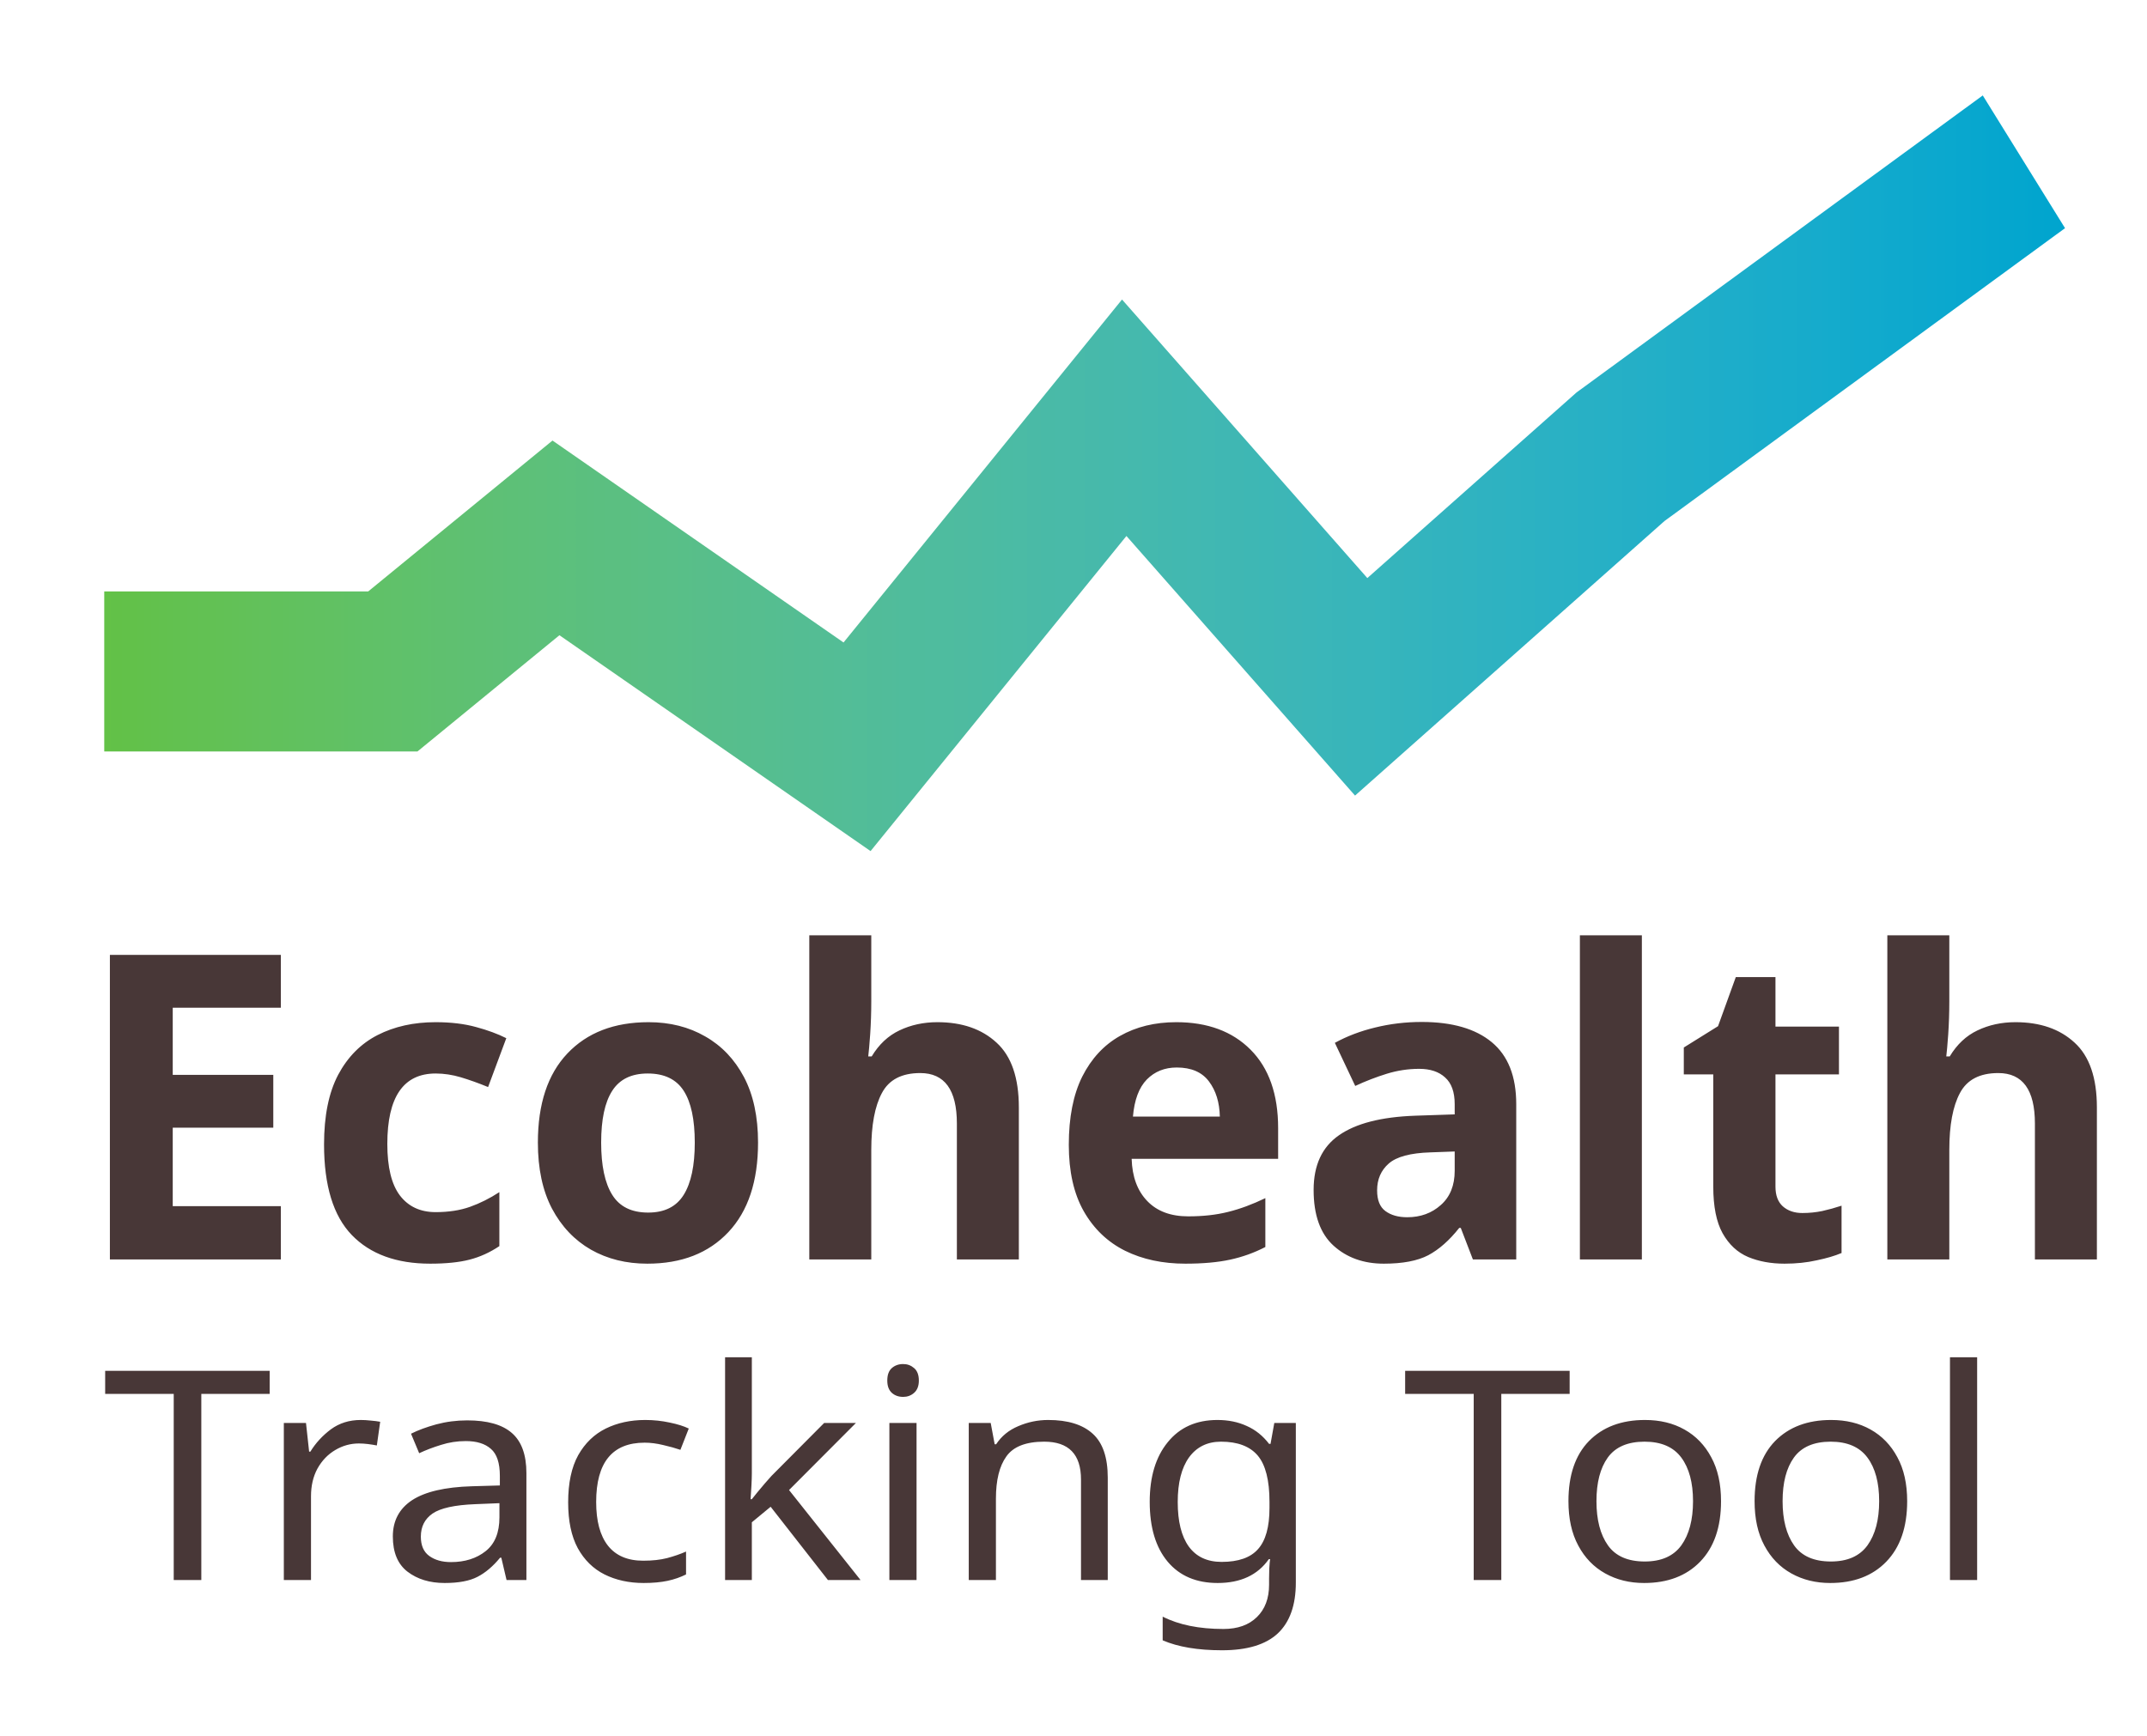
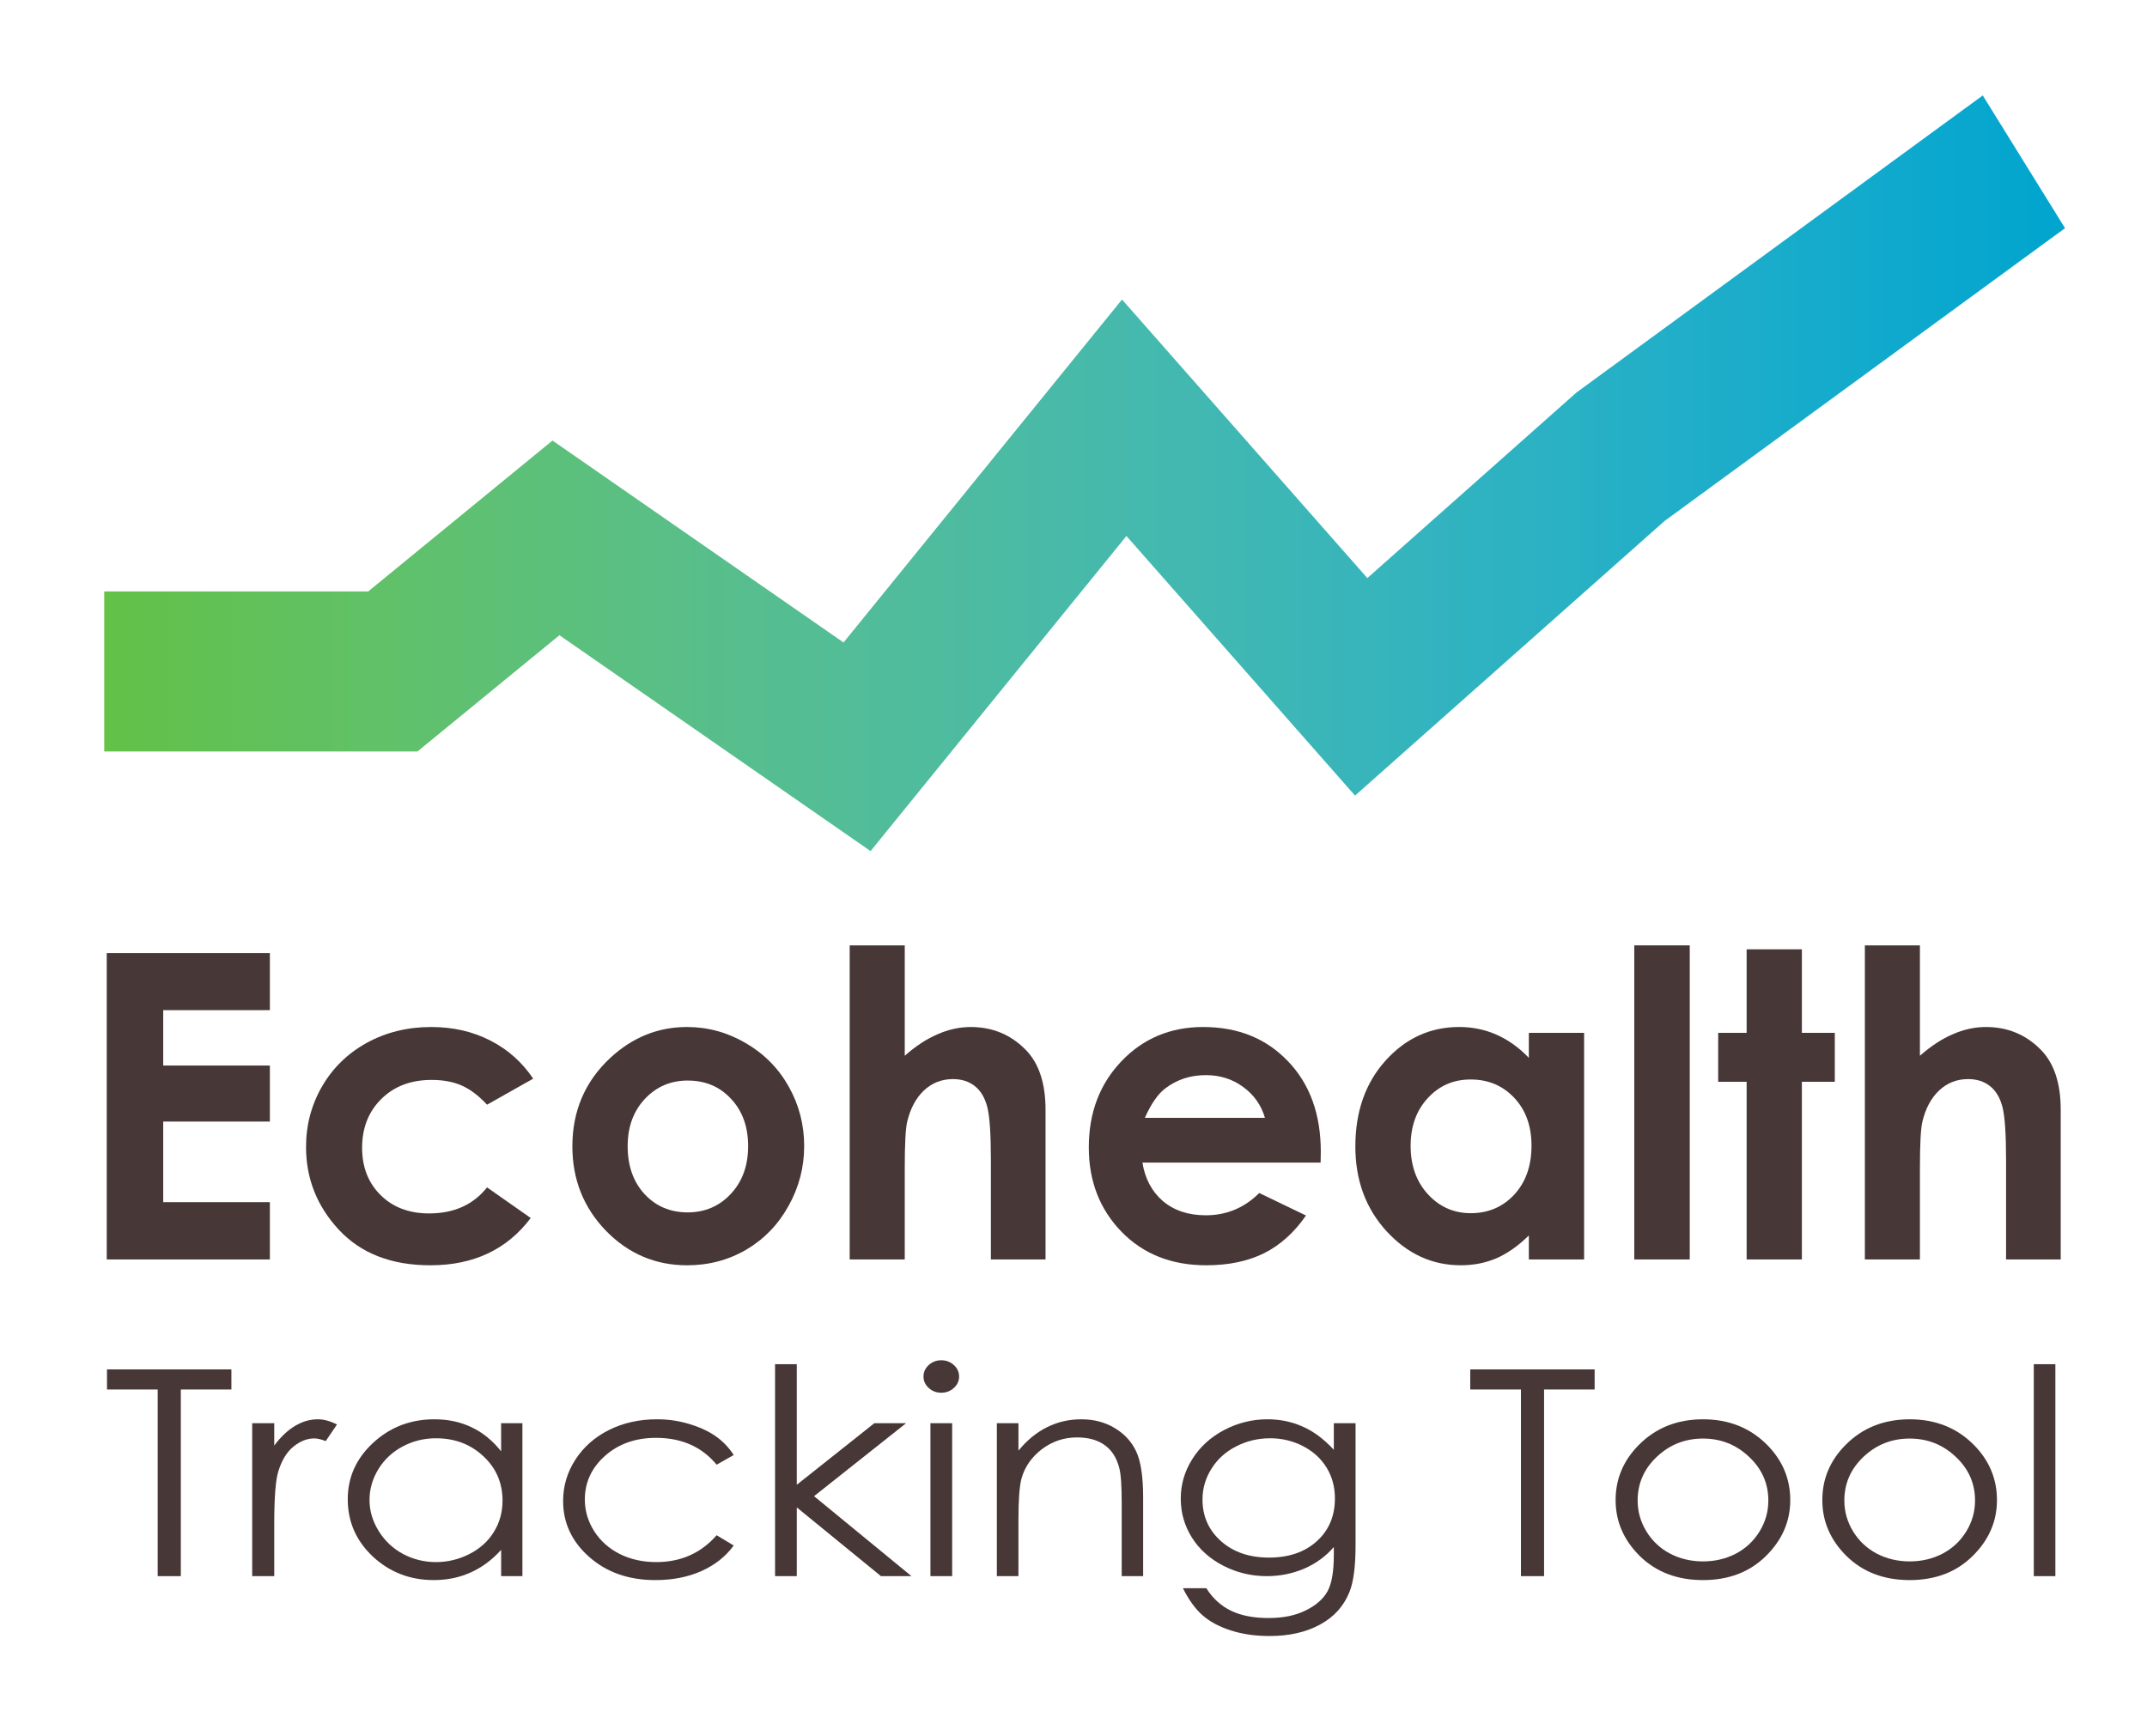
<svg xmlns="http://www.w3.org/2000/svg" width="115mm" height="93mm" viewBox="0 0 115 93" version="1.1" id="svg892">
  <defs id="defs889">
    <clipPath id="clip0">
      <rect x="533" y="237" width="192" height="85" id="rect896" />
    </clipPath>
    <clipPath id="clip0-7">
      <rect x="553" y="199" width="143" height="52" id="rect916" />
    </clipPath>
    <linearGradient x1="553.5" y1="225.265" x2="695.478" y2="225.265" gradientUnits="userSpaceOnUse" spreadMethod="reflect" id="stroke1">
      <stop offset="0" stop-color="#63C247" id="stop919" />
      <stop offset="0.007" stop-color="#62C148" id="stop921" />
      <stop offset="0.015" stop-color="#62C14A" id="stop923" />
      <stop offset="0.022" stop-color="#62C14C" id="stop925" />
      <stop offset="0.03" stop-color="#62C14E" id="stop927" />
      <stop offset="0.037" stop-color="#62C150" id="stop929" />
      <stop offset="0.044" stop-color="#62C152" id="stop931" />
      <stop offset="0.052" stop-color="#62C153" id="stop933" />
      <stop offset="0.059" stop-color="#62C155" id="stop935" />
      <stop offset="0.067" stop-color="#62C157" id="stop937" />
      <stop offset="0.074" stop-color="#62C159" id="stop939" />
      <stop offset="0.081" stop-color="#62C15B" id="stop941" />
      <stop offset="0.089" stop-color="#61C15C" id="stop943" />
      <stop offset="0.096" stop-color="#61C15E" id="stop945" />
      <stop offset="0.104" stop-color="#61C160" id="stop947" />
      <stop offset="0.111" stop-color="#61C161" id="stop949" />
      <stop offset="0.119" stop-color="#61C163" id="stop951" />
      <stop offset="0.126" stop-color="#60C165" id="stop953" />
      <stop offset="0.133" stop-color="#60C167" id="stop955" />
      <stop offset="0.141" stop-color="#60C168" id="stop957" />
      <stop offset="0.148" stop-color="#60C16A" id="stop959" />
      <stop offset="0.156" stop-color="#5FC16B" id="stop961" />
      <stop offset="0.163" stop-color="#5FC16D" id="stop963" />
      <stop offset="0.17" stop-color="#5FC06F" id="stop965" />
      <stop offset="0.178" stop-color="#5FC070" id="stop967" />
      <stop offset="0.185" stop-color="#5EC072" id="stop969" />
      <stop offset="0.193" stop-color="#5EC073" id="stop971" />
      <stop offset="0.2" stop-color="#5EC075" id="stop973" />
      <stop offset="0.207" stop-color="#5DC077" id="stop975" />
      <stop offset="0.215" stop-color="#5DC078" id="stop977" />
      <stop offset="0.222" stop-color="#5DC07A" id="stop979" />
      <stop offset="0.23" stop-color="#5CC07B" id="stop981" />
      <stop offset="0.237" stop-color="#5CC07D" id="stop983" />
      <stop offset="0.244" stop-color="#5BBF7E" id="stop985" />
      <stop offset="0.252" stop-color="#5BBF80" id="stop987" />
      <stop offset="0.259" stop-color="#5BBF81" id="stop989" />
      <stop offset="0.267" stop-color="#5ABF82" id="stop991" />
      <stop offset="0.274" stop-color="#5ABF84" id="stop993" />
      <stop offset="0.281" stop-color="#59BF85" id="stop995" />
      <stop offset="0.289" stop-color="#59BF87" id="stop997" />
      <stop offset="0.296" stop-color="#58BF88" id="stop999" />
      <stop offset="0.304" stop-color="#58BE8A" id="stop1001" />
      <stop offset="0.311" stop-color="#57BE8B" id="stop1003" />
      <stop offset="0.319" stop-color="#57BE8C" id="stop1005" />
      <stop offset="0.326" stop-color="#56BE8E" id="stop1007" />
      <stop offset="0.333" stop-color="#56BE8F" id="stop1009" />
      <stop offset="0.341" stop-color="#55BE90" id="stop1011" />
      <stop offset="0.348" stop-color="#55BD92" id="stop1013" />
      <stop offset="0.356" stop-color="#54BD93" id="stop1015" />
      <stop offset="0.363" stop-color="#54BD94" id="stop1017" />
      <stop offset="0.37" stop-color="#53BD95" id="stop1019" />
      <stop offset="0.378" stop-color="#53BD97" id="stop1021" />
      <stop offset="0.385" stop-color="#52BD98" id="stop1023" />
      <stop offset="0.393" stop-color="#51BC99" id="stop1025" />
      <stop offset="0.4" stop-color="#51BC9A" id="stop1027" />
      <stop offset="0.407" stop-color="#50BC9C" id="stop1029" />
      <stop offset="0.415" stop-color="#4FBC9D" id="stop1031" />
      <stop offset="0.422" stop-color="#4FBC9E" id="stop1033" />
      <stop offset="0.43" stop-color="#4EBC9F" id="stop1035" />
      <stop offset="0.437" stop-color="#4EBBA0" id="stop1037" />
      <stop offset="0.444" stop-color="#4DBBA1" id="stop1039" />
      <stop offset="0.452" stop-color="#4CBBA2" id="stop1041" />
      <stop offset="0.459" stop-color="#4BBBA4" id="stop1043" />
      <stop offset="0.467" stop-color="#4BBBA5" id="stop1045" />
      <stop offset="0.474" stop-color="#4ABAA6" id="stop1047" />
      <stop offset="0.481" stop-color="#49BAA7" id="stop1049" />
      <stop offset="0.489" stop-color="#49BAA8" id="stop1051" />
      <stop offset="0.496" stop-color="#48BAA9" id="stop1053" />
      <stop offset="0.504" stop-color="#47B9AA" id="stop1055" />
      <stop offset="0.511" stop-color="#46B9AB" id="stop1057" />
      <stop offset="0.519" stop-color="#46B9AC" id="stop1059" />
      <stop offset="0.526" stop-color="#45B9AD" id="stop1061" />
      <stop offset="0.533" stop-color="#44B9AE" id="stop1063" />
      <stop offset="0.541" stop-color="#43B8AF" id="stop1065" />
      <stop offset="0.548" stop-color="#42B8B0" id="stop1067" />
      <stop offset="0.556" stop-color="#42B8B1" id="stop1069" />
      <stop offset="0.563" stop-color="#41B8B2" id="stop1071" />
      <stop offset="0.57" stop-color="#40B7B3" id="stop1073" />
      <stop offset="0.578" stop-color="#3FB7B3" id="stop1075" />
      <stop offset="0.585" stop-color="#3EB7B4" id="stop1077" />
      <stop offset="0.593" stop-color="#3DB7B5" id="stop1079" />
      <stop offset="0.6" stop-color="#3DB6B6" id="stop1081" />
      <stop offset="0.607" stop-color="#3CB6B7" id="stop1083" />
      <stop offset="0.615" stop-color="#3BB6B8" id="stop1085" />
      <stop offset="0.622" stop-color="#3AB6B9" id="stop1087" />
      <stop offset="0.63" stop-color="#39B5B9" id="stop1089" />
      <stop offset="0.637" stop-color="#38B5BA" id="stop1091" />
      <stop offset="0.644" stop-color="#37B5BB" id="stop1093" />
      <stop offset="0.652" stop-color="#36B5BC" id="stop1095" />
      <stop offset="0.659" stop-color="#35B4BC" id="stop1097" />
      <stop offset="0.667" stop-color="#34B4BD" id="stop1099" />
      <stop offset="0.674" stop-color="#33B4BE" id="stop1101" />
      <stop offset="0.681" stop-color="#32B3BF" id="stop1103" />
      <stop offset="0.689" stop-color="#31B3BF" id="stop1105" />
      <stop offset="0.696" stop-color="#30B3C0" id="stop1107" />
      <stop offset="0.704" stop-color="#2FB2C1" id="stop1109" />
      <stop offset="0.711" stop-color="#2EB2C1" id="stop1111" />
      <stop offset="0.719" stop-color="#2DB2C2" id="stop1113" />
      <stop offset="0.726" stop-color="#2CB2C2" id="stop1115" />
      <stop offset="0.733" stop-color="#2BB1C3" id="stop1117" />
      <stop offset="0.741" stop-color="#2AB1C4" id="stop1119" />
      <stop offset="0.748" stop-color="#29B1C4" id="stop1121" />
      <stop offset="0.756" stop-color="#28B0C5" id="stop1123" />
      <stop offset="0.763" stop-color="#27B0C5" id="stop1125" />
      <stop offset="0.77" stop-color="#26B0C6" id="stop1127" />
      <stop offset="0.778" stop-color="#25AFC6" id="stop1129" />
      <stop offset="0.785" stop-color="#24AFC7" id="stop1131" />
      <stop offset="0.793" stop-color="#22AFC7" id="stop1133" />
      <stop offset="0.8" stop-color="#21AEC8" id="stop1135" />
      <stop offset="0.807" stop-color="#20AEC8" id="stop1137" />
      <stop offset="0.815" stop-color="#1FAEC9" id="stop1139" />
      <stop offset="0.822" stop-color="#1EADC9" id="stop1141" />
      <stop offset="0.83" stop-color="#1DADCA" id="stop1143" />
      <stop offset="0.837" stop-color="#1CADCA" id="stop1145" />
      <stop offset="0.844" stop-color="#1AACCA" id="stop1147" />
      <stop offset="0.852" stop-color="#19ACCB" id="stop1149" />
      <stop offset="0.859" stop-color="#18ACCB" id="stop1151" />
      <stop offset="0.867" stop-color="#17ABCB" id="stop1153" />
      <stop offset="0.874" stop-color="#16ABCC" id="stop1155" />
      <stop offset="0.881" stop-color="#14ABCC" id="stop1157" />
      <stop offset="0.889" stop-color="#13AACC" id="stop1159" />
      <stop offset="0.896" stop-color="#12AACD" id="stop1161" />
      <stop offset="0.904" stop-color="#11AACD" id="stop1163" />
      <stop offset="0.911" stop-color="#0FA9CD" id="stop1165" />
      <stop offset="0.919" stop-color="#0EA9CD" id="stop1167" />
      <stop offset="0.926" stop-color="#0DA8CD" id="stop1169" />
      <stop offset="0.933" stop-color="#0CA8CE" id="stop1171" />
      <stop offset="0.941" stop-color="#0AA8CE" id="stop1173" />
      <stop offset="0.948" stop-color="#09A7CE" id="stop1175" />
      <stop offset="0.956" stop-color="#08A7CE" id="stop1177" />
      <stop offset="0.963" stop-color="#06A6CE" id="stop1179" />
      <stop offset="0.97" stop-color="#05A6CE" id="stop1181" />
      <stop offset="0.978" stop-color="#04A6CE" id="stop1183" />
      <stop offset="0.985" stop-color="#02A5CE" id="stop1185" />
      <stop offset="0.993" stop-color="#01A5CE" id="stop1187" />
      <stop offset="1" stop-color="#00A5CF" id="stop1189" />
    </linearGradient>
    <clipPath id="clip0-9">
      <rect x="555" y="49" width="192" height="66" id="rect1891" />
    </clipPath>
    <pattern id="EMFhbasepattern" patternUnits="userSpaceOnUse" width="6" height="6" x="0" y="0" />
    <clipPath id="clip0-6">
      <rect x="392" y="111" width="188" height="51" id="rect2014" />
    </clipPath>
    <clipPath id="clip0-7-9">
      <rect x="553" y="199" width="143" height="52" id="rect916-4" />
    </clipPath>
    <linearGradient x1="553.5" y1="225.265" x2="695.478" y2="225.265" gradientUnits="userSpaceOnUse" spreadMethod="reflect" id="stroke1-7">
      <stop offset="0" stop-color="#63C247" id="stop919-1" />
      <stop offset="0.007" stop-color="#62C148" id="stop921-1" />
      <stop offset="0.015" stop-color="#62C14A" id="stop923-6" />
      <stop offset="0.022" stop-color="#62C14C" id="stop925-0" />
      <stop offset="0.03" stop-color="#62C14E" id="stop927-2" />
      <stop offset="0.037" stop-color="#62C150" id="stop929-9" />
      <stop offset="0.044" stop-color="#62C152" id="stop931-4" />
      <stop offset="0.052" stop-color="#62C153" id="stop933-3" />
      <stop offset="0.059" stop-color="#62C155" id="stop935-5" />
      <stop offset="0.067" stop-color="#62C157" id="stop937-5" />
      <stop offset="0.074" stop-color="#62C159" id="stop939-8" />
      <stop offset="0.081" stop-color="#62C15B" id="stop941-7" />
      <stop offset="0.089" stop-color="#61C15C" id="stop943-8" />
      <stop offset="0.096" stop-color="#61C15E" id="stop945-6" />
      <stop offset="0.104" stop-color="#61C160" id="stop947-7" />
      <stop offset="0.111" stop-color="#61C161" id="stop949-7" />
      <stop offset="0.119" stop-color="#61C163" id="stop951-8" />
      <stop offset="0.126" stop-color="#60C165" id="stop953-2" />
      <stop offset="0.133" stop-color="#60C167" id="stop955-6" />
      <stop offset="0.141" stop-color="#60C168" id="stop957-9" />
      <stop offset="0.148" stop-color="#60C16A" id="stop959-2" />
      <stop offset="0.156" stop-color="#5FC16B" id="stop961-6" />
      <stop offset="0.163" stop-color="#5FC16D" id="stop963-5" />
      <stop offset="0.17" stop-color="#5FC06F" id="stop965-7" />
      <stop offset="0.178" stop-color="#5FC070" id="stop967-9" />
      <stop offset="0.185" stop-color="#5EC072" id="stop969-6" />
      <stop offset="0.193" stop-color="#5EC073" id="stop971-8" />
      <stop offset="0.2" stop-color="#5EC075" id="stop973-5" />
      <stop offset="0.207" stop-color="#5DC077" id="stop975-8" />
      <stop offset="0.215" stop-color="#5DC078" id="stop977-3" />
      <stop offset="0.222" stop-color="#5DC07A" id="stop979-6" />
      <stop offset="0.23" stop-color="#5CC07B" id="stop981-2" />
      <stop offset="0.237" stop-color="#5CC07D" id="stop983-3" />
      <stop offset="0.244" stop-color="#5BBF7E" id="stop985-4" />
      <stop offset="0.252" stop-color="#5BBF80" id="stop987-7" />
      <stop offset="0.259" stop-color="#5BBF81" id="stop989-3" />
      <stop offset="0.267" stop-color="#5ABF82" id="stop991-8" />
      <stop offset="0.274" stop-color="#5ABF84" id="stop993-2" />
      <stop offset="0.281" stop-color="#59BF85" id="stop995-6" />
      <stop offset="0.289" stop-color="#59BF87" id="stop997-8" />
      <stop offset="0.296" stop-color="#58BF88" id="stop999-9" />
      <stop offset="0.304" stop-color="#58BE8A" id="stop1001-5" />
      <stop offset="0.311" stop-color="#57BE8B" id="stop1003-2" />
      <stop offset="0.319" stop-color="#57BE8C" id="stop1005-7" />
      <stop offset="0.326" stop-color="#56BE8E" id="stop1007-3" />
      <stop offset="0.333" stop-color="#56BE8F" id="stop1009-3" />
      <stop offset="0.341" stop-color="#55BE90" id="stop1011-7" />
      <stop offset="0.348" stop-color="#55BD92" id="stop1013-6" />
      <stop offset="0.356" stop-color="#54BD93" id="stop1015-4" />
      <stop offset="0.363" stop-color="#54BD94" id="stop1017-6" />
      <stop offset="0.37" stop-color="#53BD95" id="stop1019-9" />
      <stop offset="0.378" stop-color="#53BD97" id="stop1021-1" />
      <stop offset="0.385" stop-color="#52BD98" id="stop1023-0" />
      <stop offset="0.393" stop-color="#51BC99" id="stop1025-1" />
      <stop offset="0.4" stop-color="#51BC9A" id="stop1027-8" />
      <stop offset="0.407" stop-color="#50BC9C" id="stop1029-9" />
      <stop offset="0.415" stop-color="#4FBC9D" id="stop1031-2" />
      <stop offset="0.422" stop-color="#4FBC9E" id="stop1033-0" />
      <stop offset="0.43" stop-color="#4EBC9F" id="stop1035-2" />
      <stop offset="0.437" stop-color="#4EBBA0" id="stop1037-6" />
      <stop offset="0.444" stop-color="#4DBBA1" id="stop1039-6" />
      <stop offset="0.452" stop-color="#4CBBA2" id="stop1041-2" />
      <stop offset="0.459" stop-color="#4BBBA4" id="stop1043-6" />
      <stop offset="0.467" stop-color="#4BBBA5" id="stop1045-1" />
      <stop offset="0.474" stop-color="#4ABAA6" id="stop1047-6" />
      <stop offset="0.481" stop-color="#49BAA7" id="stop1049-1" />
      <stop offset="0.489" stop-color="#49BAA8" id="stop1051-6" />
      <stop offset="0.496" stop-color="#48BAA9" id="stop1053-1" />
      <stop offset="0.504" stop-color="#47B9AA" id="stop1055-6" />
      <stop offset="0.511" stop-color="#46B9AB" id="stop1057-9" />
      <stop offset="0.519" stop-color="#46B9AC" id="stop1059-7" />
      <stop offset="0.526" stop-color="#45B9AD" id="stop1061-7" />
      <stop offset="0.533" stop-color="#44B9AE" id="stop1063-3" />
      <stop offset="0.541" stop-color="#43B8AF" id="stop1065-9" />
      <stop offset="0.548" stop-color="#42B8B0" id="stop1067-8" />
      <stop offset="0.556" stop-color="#42B8B1" id="stop1069-9" />
      <stop offset="0.563" stop-color="#41B8B2" id="stop1071-1" />
      <stop offset="0.57" stop-color="#40B7B3" id="stop1073-3" />
      <stop offset="0.578" stop-color="#3FB7B3" id="stop1075-3" />
      <stop offset="0.585" stop-color="#3EB7B4" id="stop1077-9" />
      <stop offset="0.593" stop-color="#3DB7B5" id="stop1079-8" />
      <stop offset="0.6" stop-color="#3DB6B6" id="stop1081-4" />
      <stop offset="0.607" stop-color="#3CB6B7" id="stop1083-5" />
      <stop offset="0.615" stop-color="#3BB6B8" id="stop1085-2" />
      <stop offset="0.622" stop-color="#3AB6B9" id="stop1087-2" />
      <stop offset="0.63" stop-color="#39B5B9" id="stop1089-5" />
      <stop offset="0.637" stop-color="#38B5BA" id="stop1091-6" />
      <stop offset="0.644" stop-color="#37B5BB" id="stop1093-8" />
      <stop offset="0.652" stop-color="#36B5BC" id="stop1095-0" />
      <stop offset="0.659" stop-color="#35B4BC" id="stop1097-5" />
      <stop offset="0.667" stop-color="#34B4BD" id="stop1099-3" />
      <stop offset="0.674" stop-color="#33B4BE" id="stop1101-1" />
      <stop offset="0.681" stop-color="#32B3BF" id="stop1103-6" />
      <stop offset="0.689" stop-color="#31B3BF" id="stop1105-9" />
      <stop offset="0.696" stop-color="#30B3C0" id="stop1107-4" />
      <stop offset="0.704" stop-color="#2FB2C1" id="stop1109-2" />
      <stop offset="0.711" stop-color="#2EB2C1" id="stop1111-9" />
      <stop offset="0.719" stop-color="#2DB2C2" id="stop1113-6" />
      <stop offset="0.726" stop-color="#2CB2C2" id="stop1115-7" />
      <stop offset="0.733" stop-color="#2BB1C3" id="stop1117-6" />
      <stop offset="0.741" stop-color="#2AB1C4" id="stop1119-8" />
      <stop offset="0.748" stop-color="#29B1C4" id="stop1121-3" />
      <stop offset="0.756" stop-color="#28B0C5" id="stop1123-1" />
      <stop offset="0.763" stop-color="#27B0C5" id="stop1125-9" />
      <stop offset="0.77" stop-color="#26B0C6" id="stop1127-5" />
      <stop offset="0.778" stop-color="#25AFC6" id="stop1129-2" />
      <stop offset="0.785" stop-color="#24AFC7" id="stop1131-2" />
      <stop offset="0.793" stop-color="#22AFC7" id="stop1133-4" />
      <stop offset="0.8" stop-color="#21AEC8" id="stop1135-1" />
      <stop offset="0.807" stop-color="#20AEC8" id="stop1137-9" />
      <stop offset="0.815" stop-color="#1FAEC9" id="stop1139-9" />
      <stop offset="0.822" stop-color="#1EADC9" id="stop1141-7" />
      <stop offset="0.83" stop-color="#1DADCA" id="stop1143-2" />
      <stop offset="0.837" stop-color="#1CADCA" id="stop1145-6" />
      <stop offset="0.844" stop-color="#1AACCA" id="stop1147-0" />
      <stop offset="0.852" stop-color="#19ACCB" id="stop1149-3" />
      <stop offset="0.859" stop-color="#18ACCB" id="stop1151-5" />
      <stop offset="0.867" stop-color="#17ABCB" id="stop1153-3" />
      <stop offset="0.874" stop-color="#16ABCC" id="stop1155-8" />
      <stop offset="0.881" stop-color="#14ABCC" id="stop1157-5" />
      <stop offset="0.889" stop-color="#13AACC" id="stop1159-9" />
      <stop offset="0.896" stop-color="#12AACD" id="stop1161-9" />
      <stop offset="0.904" stop-color="#11AACD" id="stop1163-5" />
      <stop offset="0.911" stop-color="#0FA9CD" id="stop1165-6" />
      <stop offset="0.919" stop-color="#0EA9CD" id="stop1167-8" />
      <stop offset="0.926" stop-color="#0DA8CD" id="stop1169-9" />
      <stop offset="0.933" stop-color="#0CA8CE" id="stop1171-0" />
      <stop offset="0.941" stop-color="#0AA8CE" id="stop1173-4" />
      <stop offset="0.948" stop-color="#09A7CE" id="stop1175-8" />
      <stop offset="0.956" stop-color="#08A7CE" id="stop1177-0" />
      <stop offset="0.963" stop-color="#06A6CE" id="stop1179-4" />
      <stop offset="0.97" stop-color="#05A6CE" id="stop1181-4" />
      <stop offset="0.978" stop-color="#04A6CE" id="stop1183-5" />
      <stop offset="0.985" stop-color="#02A5CE" id="stop1185-8" />
      <stop offset="0.993" stop-color="#01A5CE" id="stop1187-2" />
      <stop offset="1" stop-color="#00A5CF" id="stop1189-7" />
    </linearGradient>
    <clipPath id="clip0-9-5">
      <rect x="555" y="49" width="192" height="66" id="rect1891-5" />
    </clipPath>
    <clipPath id="clip0-6-4">
      <rect x="392" y="111" width="188" height="51" id="rect2014-2" />
    </clipPath>
  </defs>
  <g id="layer1">
    <g id="g1656" transform="translate(215.87,2.85921)">
      <g clip-path="url(#clip0-7)" transform="matrix(0.7397328,0,0,0.8036627,-619.7287,-158.5396)" id="g1196">
        <path d="m 553.5,238.478 h 20.896 l 11.813,-8.905 21.801,13.927 19.346,-21.936 17.158,17.939 18.777,-15.339 L 692.5,204.5" stroke="url(#stroke1)" stroke-width="10.667" stroke-miterlimit="8" fill="none" fill-rule="evenodd" id="path1194" style="stroke:url(#stroke1)" />
      </g>
      <g clip-path="url(#clip0-9)" transform="matrix(0.7428624,0,0,0.7617931,-638.1964,-3.179566)" id="g1898" style="fill:#483737">
-         <text fill="#595959" font-family="'Century Gothic', 'Century Gothic_MSFontService', sans-serif" font-weight="700" font-size="30px" transform="translate(573.733,89)" id="text1896" style="fill:#483737">Ecohealth</text>
+         <g aria-label="Ecohealth" transform="translate(573.733,89)" id="text1896" style="font-weight:700;font-size:30px;font-family:'Century Gothic', 'Century Gothic_MSFontService', sans-serif">
+           <path d="M 2.476,-21.548 H 14.238 v 4.014 H 6.548 v 3.896 h 7.69 v 3.94 H 6.548 v 5.669 H 14.238 V 0 H 2.476 Z" id="path1119" />
+           <path d="m 33.223,-12.715 -3.325,1.831 q -0.938,-0.981 -1.86,-1.362 -0.908,-0.381 -2.139,-0.381 -2.241,0 -3.633,1.348 -1.377,1.333 -1.377,3.428 0,2.036 1.333,3.325 1.333,1.289 3.501,1.289 2.681,0 4.175,-1.831 l 3.149,2.153 q -2.563,3.325 -7.236,3.325 -4.204,0 -6.592,-2.49 -2.373,-2.49 -2.373,-5.83 0,-2.314 1.157,-4.263 1.157,-1.948 3.223,-3.062 2.08,-1.113 4.644,-1.113 2.373,0 4.263,0.952 1.89,0.938 3.091,2.681 z" id="path1121" />
+           <path d="m 44.312,-16.348 q 2.256,0 4.233,1.128 1.992,1.128 3.105,3.062 1.113,1.934 1.113,4.175 0,2.256 -1.128,4.219 -1.113,1.963 -3.047,3.076 -1.934,1.099 -4.263,1.099 -3.428,0 -5.859,-2.432 -2.417,-2.446 -2.417,-5.933 0,-3.735 2.739,-6.226 2.402,-2.168 5.522,-2.168 z m 0.059,3.765 q -1.86,0 -3.105,1.304 -1.23,1.289 -1.23,3.311 0,2.08 1.216,3.369 1.23,1.289 3.105,1.289 1.875,0 3.12,-1.304 1.245,-1.304 1.245,-3.354 0,-2.051 -1.23,-3.325 -1.216,-1.289 -3.12,-1.289 z" id="path1123" />
+           <path d="m 56.045,-22.09 h 3.97 v 7.764 q 1.172,-1.011 2.358,-1.509 1.187,-0.513 2.402,-0.513 2.373,0 3.999,1.641 1.392,1.421 1.392,4.175 V 0 h -3.94 v -6.987 q 0,-2.769 -0.264,-3.75 -0.264,-0.981 -0.908,-1.465 -0.63,-0.483 -1.567,-0.483 -1.216,0 -2.095,0.806 -0.864,0.806 -1.201,2.197 -0.176,0.718 -0.176,3.281 V 0 h -3.97 z" id="path1125" />
+           <path d="M 90,-6.812 H 77.153 q 0.278,1.699 1.479,2.71 1.216,0.996 3.091,0.996 2.241,0 3.853,-1.567 l 3.369,1.582 q -1.26,1.787 -3.018,2.651 -1.758,0.85 -4.175,0.85 -3.75,0 -6.108,-2.358 -2.358,-2.373 -2.358,-5.933 0,-3.647 2.344,-6.05 2.358,-2.417 5.903,-2.417 3.765,0 6.123,2.417 2.358,2.402 2.358,6.357 z m -4.014,-3.149 q -0.396,-1.333 -1.567,-2.168 -1.157,-0.835 -2.695,-0.835 -1.67,0 -2.93,0.938 -0.791,0.586 -1.465,2.065 z" id="path1127" />
+           <path d="m 105.015,-15.938 h 3.984 V 0 h -3.984 v -1.685 q -1.172,1.113 -2.358,1.611 -1.172,0.483 -2.549,0.483 -3.091,0 -5.347,-2.388 -2.256,-2.402 -2.256,-5.962 0,-3.691 2.183,-6.05 2.183,-2.358 5.303,-2.358 1.436,0 2.695,0.542 1.26,0.542 2.329,1.626 z m -4.204,3.281 q -1.86,0 -3.091,1.318 -1.23,1.304 -1.23,3.354 0,2.065 1.245,3.398 1.26,1.333 3.091,1.333 1.89,0 3.135,-1.304 1.245,-1.318 1.245,-3.442 0,-2.08 -1.245,-3.369 -1.245,-1.289 -3.149,-1.289 z" id="path1129" />
+           <path d="m 112.617,-22.09 h 3.999 V 0 h -3.999 z" id="path1131" />
+           <path d="m 120.718,-21.812 h 3.984 v 5.874 h 2.373 v 3.442 h -2.373 V 0 h -3.984 v -12.495 h -2.051 V -15.938 h 2.051 z" id="path1133" />
+           <path d="m 129.243,-22.09 h 3.97 v 7.764 q 1.172,-1.011 2.358,-1.509 1.187,-0.513 2.402,-0.513 2.373,0 3.999,1.641 1.392,1.421 1.392,4.175 V 0 h -3.94 v -6.987 q 0,-2.769 -0.264,-3.75 -0.264,-0.981 -0.908,-1.465 -0.63,-0.483 -1.567,-0.483 -1.216,0 -2.095,0.806 -0.864,0.806 -1.201,2.197 -0.176,0.718 -0.176,3.281 V 0 h -3.97 z" id="path1135" />
+         </g>
      </g>
-       <g clip-path="url(#clip0-6)" transform="matrix(0.7165464,0,0,0.6825305,-502.2306,-15.12421)" id="g2021" style="fill:#483737">
-         <text fill="#595959" font-family="'Century Gothic', 'Century Gothic_MSFontService', sans-serif" font-weight="400" font-size="23px" transform="translate(407.267,142)" id="text2019" style="fill:#483737">Tracking Tool</text>
+       <g clip-path="url(#clip0-6)" transform="matrix(0.7351852,0,0,0.6705226,-509.8285,-13.62623)" id="g2021" style="fill:#483737">
+         <g aria-label="Tracking Tool" transform="translate(407.267,142)" id="text2019" style="font-size:23px;font-family:'Century Gothic', 'Century Gothic_MSFontService', sans-serif">
+           <path d="M 0.371,-14.914 V -16.52 H 9.434 v 1.606 H 5.75 V 0 H 4.065 v -14.914 z" id="path1156" />
+           <path d="m 10.95,-12.219 h 1.606 v 1.786 q 0.719,-1.056 1.516,-1.572 0.797,-0.528 1.662,-0.528 0.651,0 1.393,0.416 l -0.82,1.325 q -0.494,-0.213 -0.831,-0.213 -0.786,0 -1.516,0.651 -0.73,0.64 -1.112,1.999 -0.292,1.044 -0.292,4.223 V 0 h -1.606 z" id="path1158" />
+           <path d="M 30.637,-12.219 V 0 h -1.55 v -2.1 q -0.988,1.202 -2.224,1.808 -1.224,0.606 -2.684,0.606 -2.594,0 -4.436,-1.875 -1.831,-1.887 -1.831,-4.582 0,-2.639 1.853,-4.515 1.853,-1.875 4.458,-1.875 1.505,0 2.718,0.64 1.224,0.64 2.145,1.92 V -12.219 Z m -6.289,1.202 q -1.314,0 -2.426,0.651 -1.112,0.64 -1.774,1.808 -0.651,1.168 -0.651,2.471 0,1.292 0.663,2.471 0.663,1.179 1.774,1.842 1.123,0.651 2.403,0.651 1.292,0 2.448,-0.651 1.157,-0.651 1.774,-1.763 0.629,-1.112 0.629,-2.504 0,-2.123 -1.404,-3.549 -1.393,-1.426 -3.437,-1.426 z" id="path1160" />
+           <path d="m 46.034,-9.681 -1.247,0.775 q -1.617,-2.145 -4.414,-2.145 -2.235,0 -3.717,1.437 -1.471,1.438 -1.471,3.493 0,1.336 0.674,2.516 0.685,1.179 1.864,1.831 1.19,0.651 2.662,0.651 2.695,0 4.402,-2.145 l 1.247,0.82 q -0.876,1.314 -2.358,2.044 -1.471,0.719 -3.358,0.719 -2.897,0 -4.807,-1.842 -1.909,-1.842 -1.909,-4.481 0,-1.774 0.887,-3.291 0.898,-1.527 2.459,-2.381 1.561,-0.854 3.493,-0.854 1.213,0 2.336,0.371 1.134,0.371 1.92,0.966 0.786,0.595 1.336,1.516 z" id="path1162" />
+           <path d="m 49.043,-16.936 h 1.583 v 9.636 l 5.649,-4.919 h 2.313 L 51.885,-6.39 58.982,0 H 56.759 L 50.627,-5.492 V 0 h -1.583 z" id="path1164" />
+           <path d="m 61.15,-17.25 q 0.539,0 0.921,0.382 0.382,0.382 0.382,0.921 0,0.528 -0.382,0.91 -0.382,0.382 -0.921,0.382 -0.528,0 -0.91,-0.382 -0.382,-0.382 -0.382,-0.91 0,-0.539 0.382,-0.921 Q 60.622,-17.25 61.15,-17.25 Z m -0.786,5.031 h 1.583 V 0 H 60.364 Z" id="path1166" />
+           <path d="m 65.204,-12.219 h 1.572 v 2.19 q 0.943,-1.258 2.089,-1.875 1.146,-0.629 2.493,-0.629 1.37,0 2.426,0.696 1.067,0.696 1.572,1.875 0.505,1.179 0.505,3.672 V 0 h -1.561 v -5.829 q 0,-2.111 -0.18,-2.819 -0.281,-1.213 -1.056,-1.819 -0.775,-0.618 -2.021,-0.618 -1.426,0 -2.561,0.943 -1.123,0.943 -1.482,2.336 -0.225,0.91 -0.225,3.324 V 0 h -1.572 z" id="path1168" />
+           <path d="m 89.754,-12.219 h 1.583 v 9.737 q 0,2.572 -0.449,3.762 -0.618,1.685 -2.145,2.594 -1.527,0.91 -3.672,0.91 -1.572,0 -2.83,-0.449 Q 80.994,3.897 80.208,3.145 79.422,2.403 78.759,0.966 h 1.707 q 0.696,1.213 1.797,1.797 1.101,0.584 2.729,0.584 1.606,0 2.707,-0.606 1.112,-0.595 1.583,-1.505 0.472,-0.91 0.472,-2.931 V -2.325 q -0.887,1.123 -2.167,1.729 Q 86.306,0 84.869,0 83.184,0 81.702,-0.831 80.219,-1.673 79.411,-3.088 78.602,-4.503 78.602,-6.199 q 0,-1.696 0.842,-3.156 0.842,-1.471 2.325,-2.325 1.494,-0.854 3.145,-0.854 1.37,0 2.549,0.573 1.19,0.562 2.291,1.864 z m -4.638,1.202 q -1.336,0 -2.482,0.651 -1.146,0.64 -1.797,1.786 -0.651,1.134 -0.651,2.459 0,2.01 1.348,3.324 1.348,1.314 3.493,1.314 2.167,0 3.481,-1.303 1.325,-1.303 1.325,-3.425 0,-1.381 -0.606,-2.459 -0.606,-1.089 -1.718,-1.718 -1.112,-0.629 -2.392,-0.629 z" id="path1170" />
+           <path d="m 99.693,-14.914 v -1.606 h 9.063 v 1.606 h -3.684 V 0 h -1.685 v -14.914 z" id="path1172" />
+           <path d="m 116.651,-12.533 q 2.819,0 4.672,2.044 1.685,1.864 1.685,4.414 0,2.561 -1.786,4.481 -1.774,1.909 -4.571,1.909 -2.808,0 -4.593,-1.909 -1.774,-1.92 -1.774,-4.481 0,-2.538 1.685,-4.402 1.853,-2.055 4.683,-2.055 z m 0,1.539 q -1.954,0 -3.358,1.449 -1.404,1.449 -1.404,3.504 0,1.325 0.64,2.471 0.64,1.146 1.729,1.774 1.089,0.618 2.392,0.618 1.303,0 2.392,-0.618 1.089,-0.629 1.729,-1.774 0.64,-1.146 0.64,-2.471 0,-2.055 -1.415,-3.504 -1.404,-1.449 -3.347,-1.449 z" id="path1174" />
+           <path d="m 131.711,-12.533 q 2.819,0 4.672,2.044 1.685,1.864 1.685,4.414 0,2.561 -1.786,4.481 -1.774,1.909 -4.571,1.909 -2.808,0 -4.593,-1.909 -1.774,-1.92 -1.774,-4.481 0,-2.538 1.685,-4.402 1.853,-2.055 4.683,-2.055 z m 0,1.539 q -1.954,0 -3.358,1.449 -1.404,1.449 -1.404,3.504 0,1.325 0.64,2.471 0.64,1.146 1.729,1.774 1.089,0.618 2.392,0.618 1.303,0 2.392,-0.618 1.089,-0.629 1.729,-1.774 0.64,-1.146 0.64,-2.471 0,-2.055 -1.415,-3.504 -1.404,-1.449 -3.347,-1.449 z" id="path1176" />
+           <path d="m 140.751,-16.936 h 1.572 V 0 h -1.572 z" id="path1178" />
+         </g>
      </g>
    </g>
  </g>
</svg>
